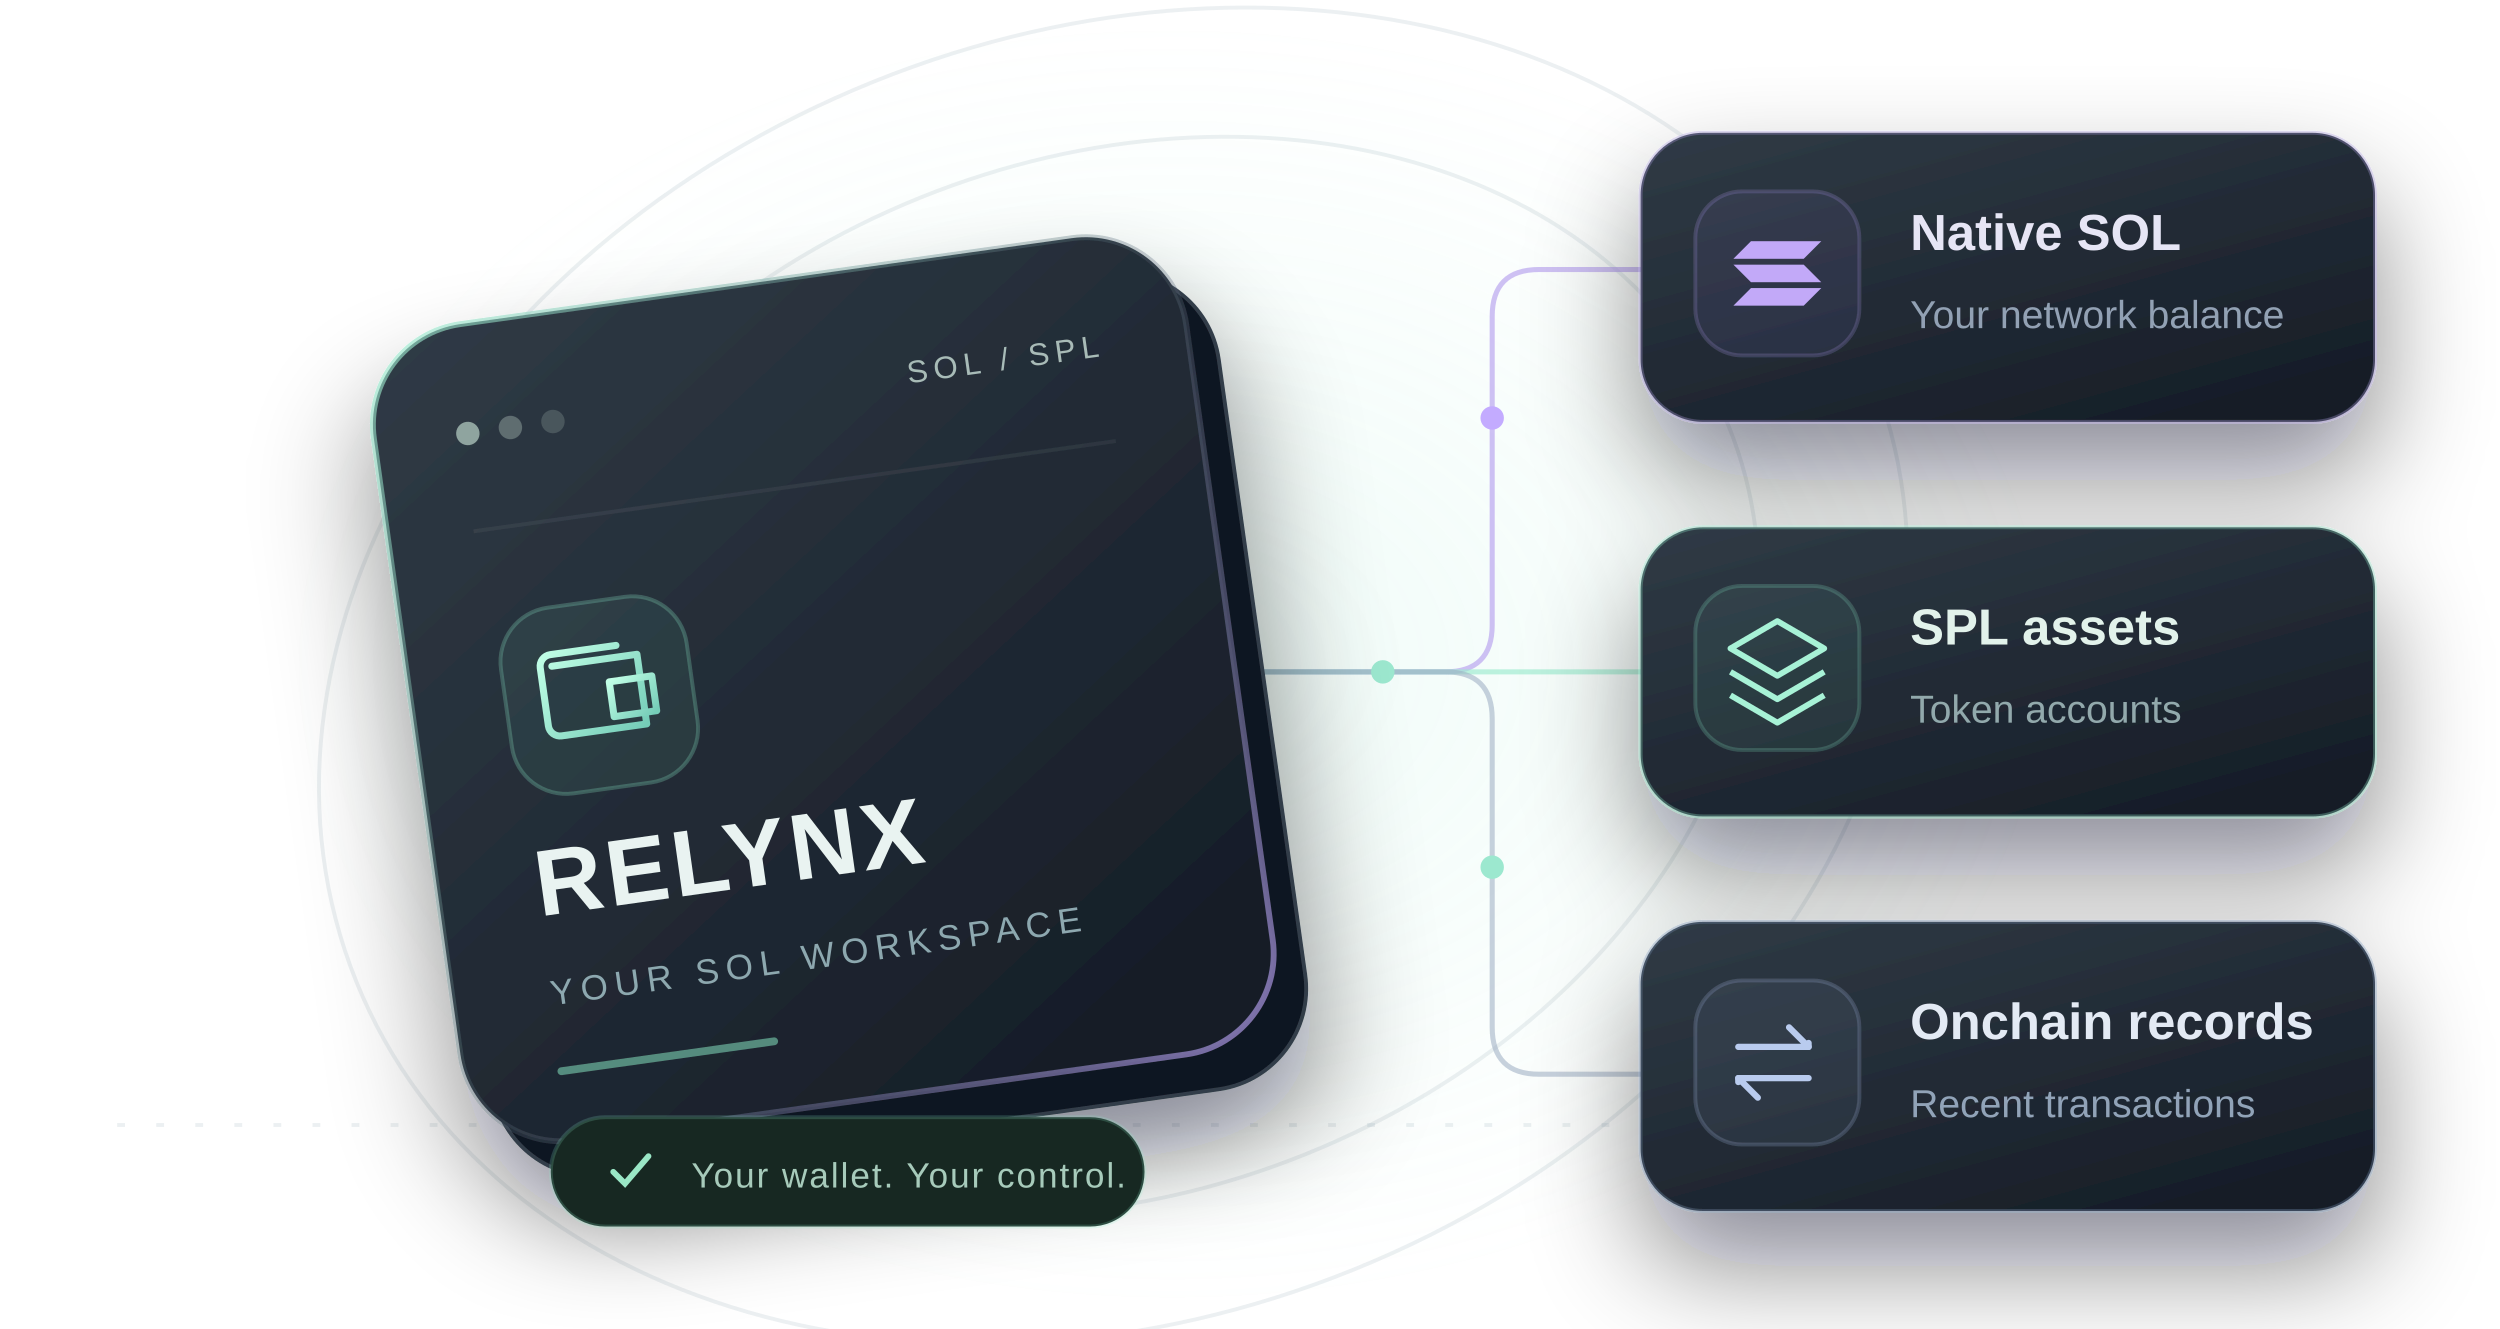
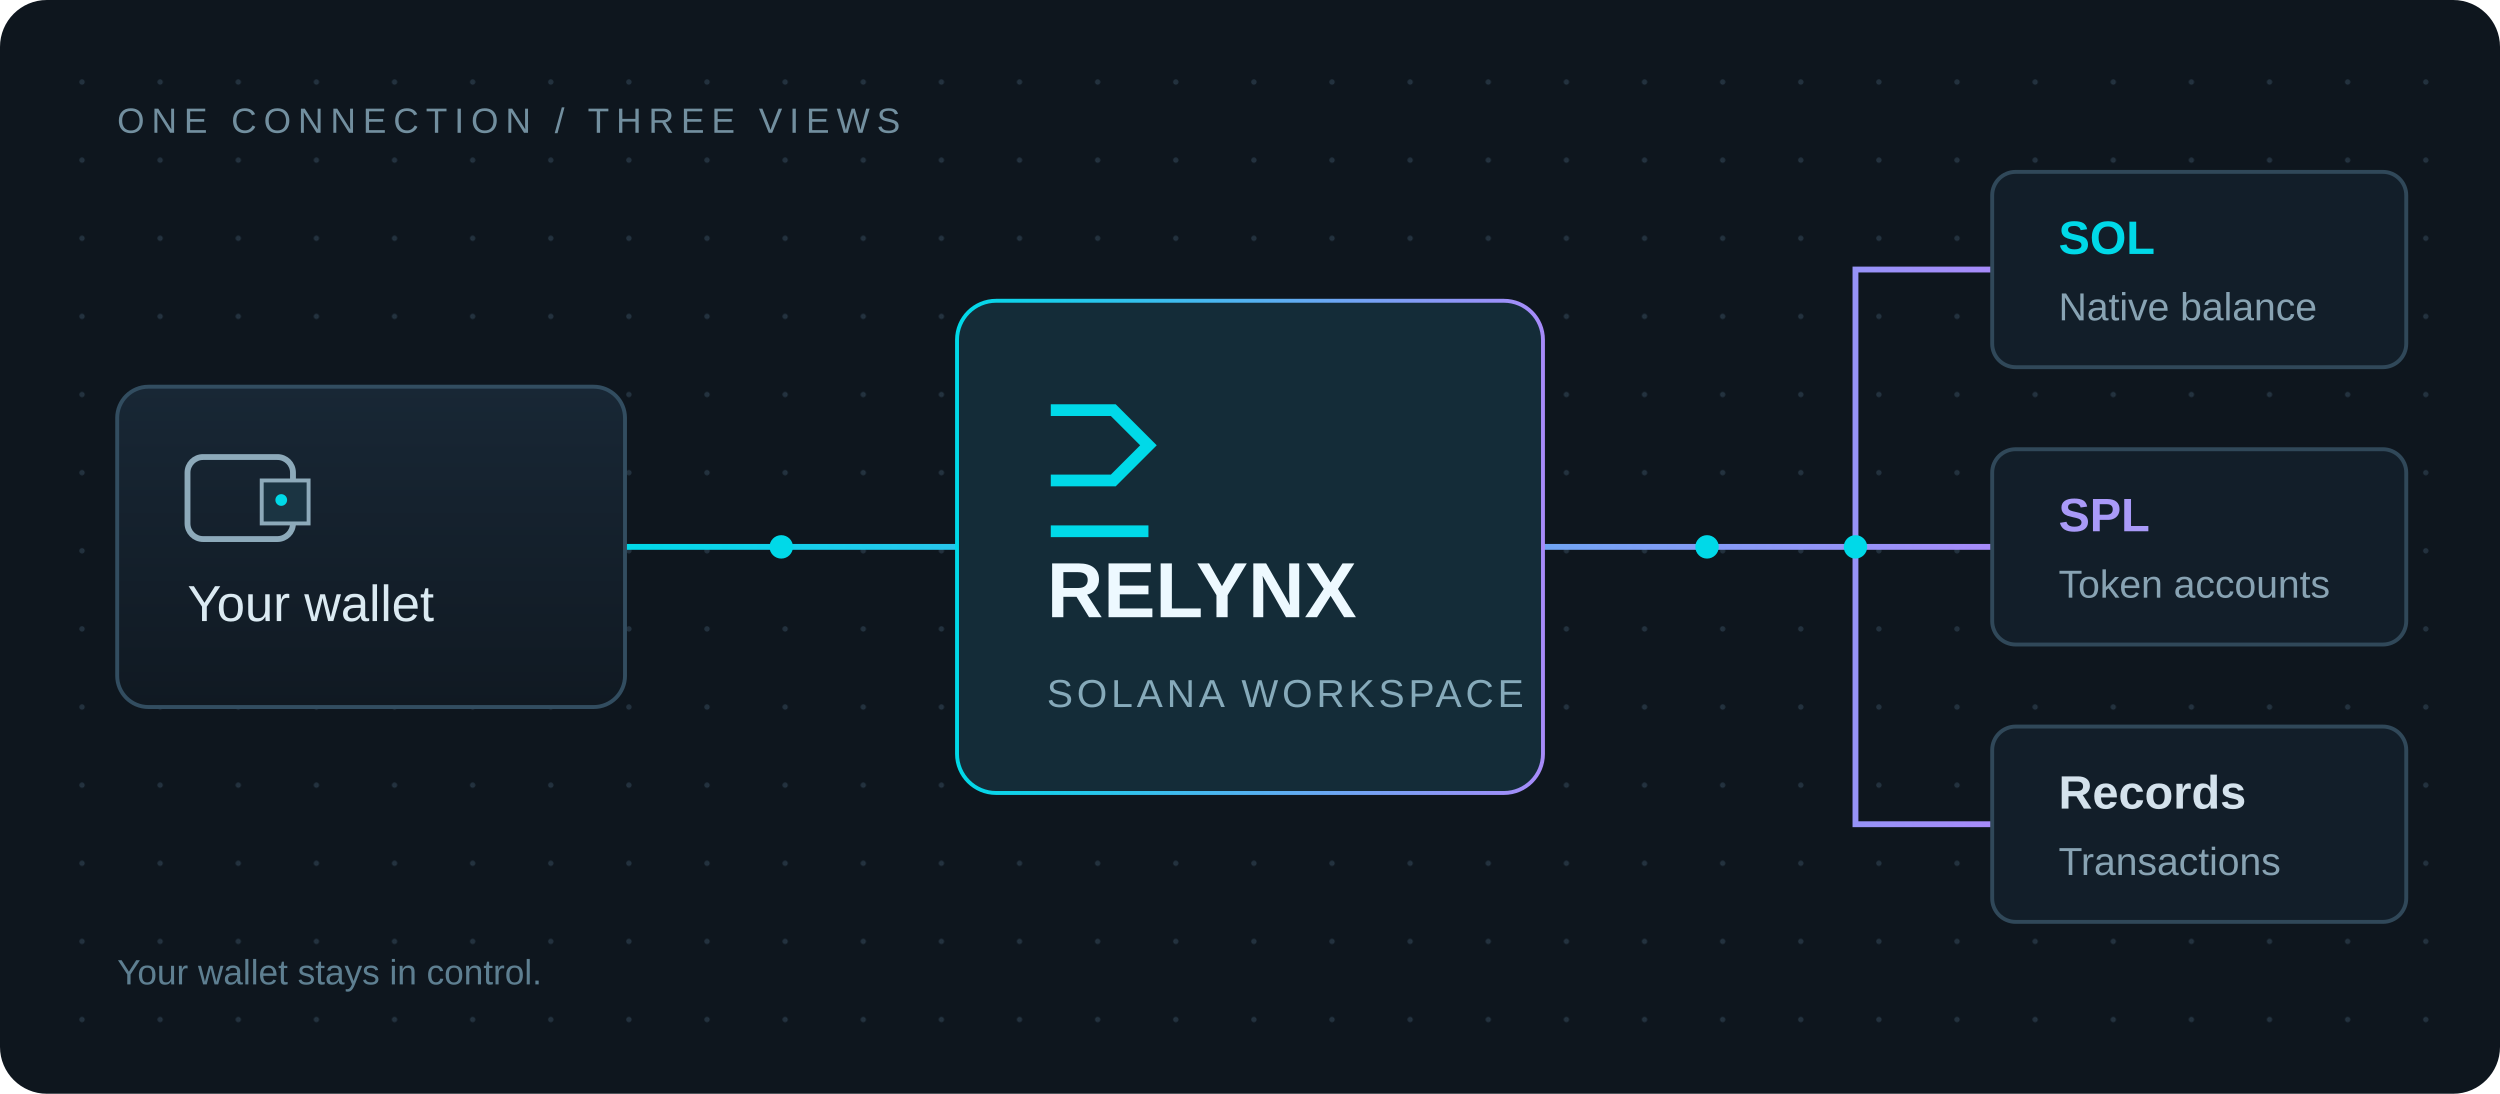
- <svg xmlns="http://www.w3.org/2000/svg" width="640" height="340" viewBox="0 0 640 340" role="img" aria-labelledby="title desc">
+ <svg xmlns="http://www.w3.org/2000/svg" width="640" height="280" viewBox="0 0 640 280" role="img" aria-labelledby="title desc">
  <defs>
-     <linearGradient id="mint" x2="1" y2="1">
-       <stop stop-color="#c1ffe6" />
-       <stop offset="1" stop-color="#75cdb8" />
+     <linearGradient id="accent">
+       <stop stop-color="#00d9e8" />
+       <stop offset="1" stop-color="#a78bfa" />
    </linearGradient>
-     <linearGradient id="purple" x2="1" y2="1">
-       <stop stop-color="#d0bdff" />
-       <stop offset="1" stop-color="#8d7bd5" />
+     <linearGradient id="panel" x2="0" y2="1">
+       <stop stop-color="#182735" />
+       <stop offset="1" stop-color="#101922" />
    </linearGradient>
-     <linearGradient id="glass" x2=".7" y2="1">
-       <stop stop-color="#303b46" />
-       <stop offset="1" stop-color="#171e28" />
-     </linearGradient>
-     <linearGradient id="edge" x2="1" y2="1">
-       <stop stop-color="#a0f2d4" stop-opacity=".65" />
-       <stop offset=".5" stop-color="#50616e" stop-opacity=".3" />
-       <stop offset="1" stop-color="#b69ff2" stop-opacity=".7" />
-     </linearGradient>
-     <radialGradient id="halo">
-       <stop stop-color="#91e9cd" stop-opacity=".14" />
-       <stop offset="1" stop-color="#91e9cd" stop-opacity="0" />
-     </radialGradient>
-     <filter id="shadow" x="-.5" y="-.5" width="2" height="2">
-       <feDropShadow dx="0" dy="14" stdDeviation="14" flood-color="#070c13" flood-opacity=".45" />
-     </filter>
-     <symbol id="sol" viewBox="0 0 32 32">
-       <path d="M7 5h24l-6 6H1zm-6 8h24l6 6H7zm6 8h24l-6 6H1z" fill="currentColor" />
-     </symbol>
+     <pattern id="grid" width="20" height="20" patternUnits="userSpaceOnUse">
+       <circle cx="1" cy="1" r=".7" fill="#304353" />
+     </pattern>
  </defs>
-   <ellipse cx="300" cy="170" rx="225" ry="165" fill="url(#halo)" />
-   <g fill="none" stroke="#8099aa" stroke-opacity=".15">
-     <ellipse cx="285" cy="173" rx="170" ry="132" transform="rotate(-22 285 173)" />
-     <ellipse cx="285" cy="173" rx="209" ry="164" transform="rotate(-22 285 173)" />
-     <path d="M30 288h575" stroke-dasharray="2 8" />
+   <rect width="640" height="280" rx="12" fill="#0e161e" />
+   <rect x="14" y="14" width="612" height="252" rx="8" fill="url(#grid)" opacity=".6" />
+   <g fill="none" stroke="url(#accent)" stroke-width="1.5">
+     <path d="M160 140H245M395 140H475M475 140V69H510M475 140H510M475 140V211H510" />
  </g>
-   <g fill="none" stroke-width="1.3">
-     <path d="M317 172h53q12 0 12-12V81q0-12 12-12h28" stroke="#b5a0ef" stroke-opacity=".65" />
-     <path d="M317 172h105" stroke="#9bebce" stroke-opacity=".65" />
-     <path d="M317 172h53q12 0 12 12v79q0 12 12 12h28" stroke="#9aabc0" stroke-opacity=".55" />
+   <g fill="#00d9e8">
+     <circle cx="200" cy="140" r="3" />
+     <circle cx="437" cy="140" r="3" />
+     <circle cx="475" cy="140" r="3" />
  </g>
-   <g fill="#9ce8cf">
-     <circle cx="354" cy="172" r="3" />
-     <circle cx="382" cy="222" r="3" />
-   </g>
-   <circle cx="382" cy="107" r="3" fill="#c3abff" />
-   <g transform="translate(105 71) rotate(-8 105 100)" filter="url(#shadow)">
-     <rect x="7" y="10" width="210" height="211" rx="26" fill="#0f1620" stroke="#333d4a" />
-     <rect width="210" height="211" rx="26" fill="url(#glass)" stroke="url(#edge)" stroke-width="1.5" />
-     <path d="M22 53h166" stroke="#ffffff0e" />
-     <g fill="#8fa49f">
-       <circle cx="24" cy="28" r="3" />
-       <circle cx="35" cy="28" r="3" opacity=".5" />
-       <circle cx="46" cy="28" r="3" opacity=".3" />
+   <g font-family="Arial,Helvetica,sans-serif">
+     <rect x="30" y="99" width="130" height="82" rx="8" fill="url(#panel)" stroke="#324d60" />
+     <rect x="48" y="117" width="27" height="21" rx="4" fill="none" stroke="#8daaba" stroke-width="1.5" />
+     <path d="M67 123h12v11H67z" fill="#1b3442" stroke="#8daaba" />
+     <circle cx="72" cy="128" r="1.5" fill="#00d9e8" />
+     <text x="48" y="159" fill="#dbeaf2" font-size="13">Your wallet</text>
+     <rect x="245" y="77" width="150" height="126" rx="10" fill="#142c38" stroke="url(#accent)" />
+     <path d="M269 105h16l9 9-9 9h-16m0 13h25" fill="none" stroke="#00d9e8" stroke-width="3" />
+     <text x="268" y="158" fill="#edf9ff" font-size="20" font-weight="700">RELYNX</text>
+     <text x="268" y="181" fill="#86aaba" font-size="10" letter-spacing="1">SOLANA WORKSPACE</text>
+     <g fill="#121e29" stroke="#304859">
+       <rect x="510" y="44" width="106" height="50" rx="6" />
+       <rect x="510" y="115" width="106" height="50" rx="6" />
+       <rect x="510" y="186" width="106" height="50" rx="6" />
    </g>
-     <text x="187" y="31" text-anchor="end" fill="#a8bbb7" font-family="Arial,sans-serif" font-size="8" letter-spacing="1.5">SOL / SPL</text>
-     <rect x="24" y="75" width="48" height="48" rx="14" fill="#8cf2cd12" stroke="#8cf2cd40" />
-     <g fill="none" stroke="url(#mint)" stroke-width="1.8" stroke-linecap="round" stroke-linejoin="round">
-       <path d="M37 90h22v18H37a3 3 0 0 1-3-3V90a3 3 0 0 1 3-3h17" />
-       <path d="M51 96h11v9H51z" />
-       <path d="M55 100h1" />
-     </g>
-     <text x="25" y="153" fill="#e9f3f1" font-family="Arial,sans-serif" font-size="24" font-weight="600" letter-spacing="1">RELYNX</text>
-     <text x="25" y="176" fill="#8da8af" font-family="Arial,sans-serif" font-size="9" letter-spacing="1.8">YOUR SOL WORKSPACE</text>
-     <path d="M25 193h55" stroke="#8cf2cd" stroke-opacity=".5" stroke-width="2" stroke-linecap="round" />
-   </g>
-   <g font-family="Arial,sans-serif" filter="url(#shadow)">
-     <rect x="420" y="34" width="188" height="74" rx="16" fill="url(#glass)" stroke="#a796da55" />
-     <rect x="434" y="49" width="42" height="42" rx="12" fill="#ac91ff14" stroke="#b6a0f533" />
-     <use href="#sol" x="443" y="58" width="24" height="24" color="#c2a9f8" />
-     <text x="489" y="64" fill="#e6e5f5" font-size="13" font-weight="600">Native SOL</text>
-     <text x="489" y="84" fill="#92a1b4" font-size="10">Your network balance</text>
-     <rect x="420" y="135" width="188" height="74" rx="16" fill="url(#glass)" stroke="#88dabe55" />
-     <rect x="434" y="150" width="42" height="42" rx="12" fill="#8cf2cd12" stroke="#8cf2cd33" />
-     <g fill="none" stroke="#a7f2d6" stroke-width="1.5" stroke-linejoin="round">
-       <path d="m455 159 12 7-12 7-12-7z" />
-       <path d="m443 172 12 7 12-7m-24 6 12 7 12-7" />
-     </g>
-     <text x="489" y="165" fill="#e2f2eb" font-size="13" font-weight="600">SPL assets</text>
-     <text x="489" y="185" fill="#92a9ac" font-size="10">Token accounts</text>
-     <rect x="420" y="236" width="188" height="74" rx="16" fill="url(#glass)" stroke="#748aab55" />
-     <rect x="434" y="251" width="42" height="42" rx="12" fill="#b3c7f012" stroke="#b3c7f033" />
-     <g fill="none" stroke="#b9cbee" stroke-width="1.6" stroke-linecap="round" stroke-linejoin="round">
-       <path d="M445 268h18l-5-5m5 13h-18l5 5" />
-       <path d="M463 268v-1m-18 9v1" />
-     </g>
-     <text x="489" y="266" fill="#e3eaf4" font-size="13" font-weight="600">Onchain records</text>
-     <text x="489" y="286" fill="#91a3b8" font-size="10">Recent transactions</text>
-   </g>
-   <g font-family="Arial,sans-serif">
-     <rect x="141" y="286" width="152" height="28" rx="14" fill="#172822" stroke="#8cf2cd30" />
-     <path d="m157 300 3 3 6-7" fill="none" stroke="#9ae7c6" stroke-width="1.5" stroke-linecap="round" />
-     <text x="177" y="304" fill="#a7cbbb" font-size="9" letter-spacing=".5">Your wallet. Your control.</text>
+     <text x="527" y="65" fill="#00d9e8" font-size="12" font-weight="700">SOL</text>
+     <text x="527" y="82" fill="#88a3b3" font-size="10">Native balance</text>
+     <text x="527" y="136" fill="#a99af8" font-size="12" font-weight="700">SPL</text>
+     <text x="527" y="153" fill="#88a3b3" font-size="10">Token accounts</text>
+     <text x="527" y="207" fill="#d4e2ec" font-size="12" font-weight="700">Records</text>
+     <text x="527" y="224" fill="#88a3b3" font-size="10">Transactions</text>
+     <text x="30" y="34" fill="#728f9f" font-size="9" letter-spacing="1.8">ONE CONNECTION / THREE VIEWS</text>
+     <text x="30" y="252" fill="#5e7f91" font-size="9">Your wallet stays in control.</text>
  </g>
</svg>
